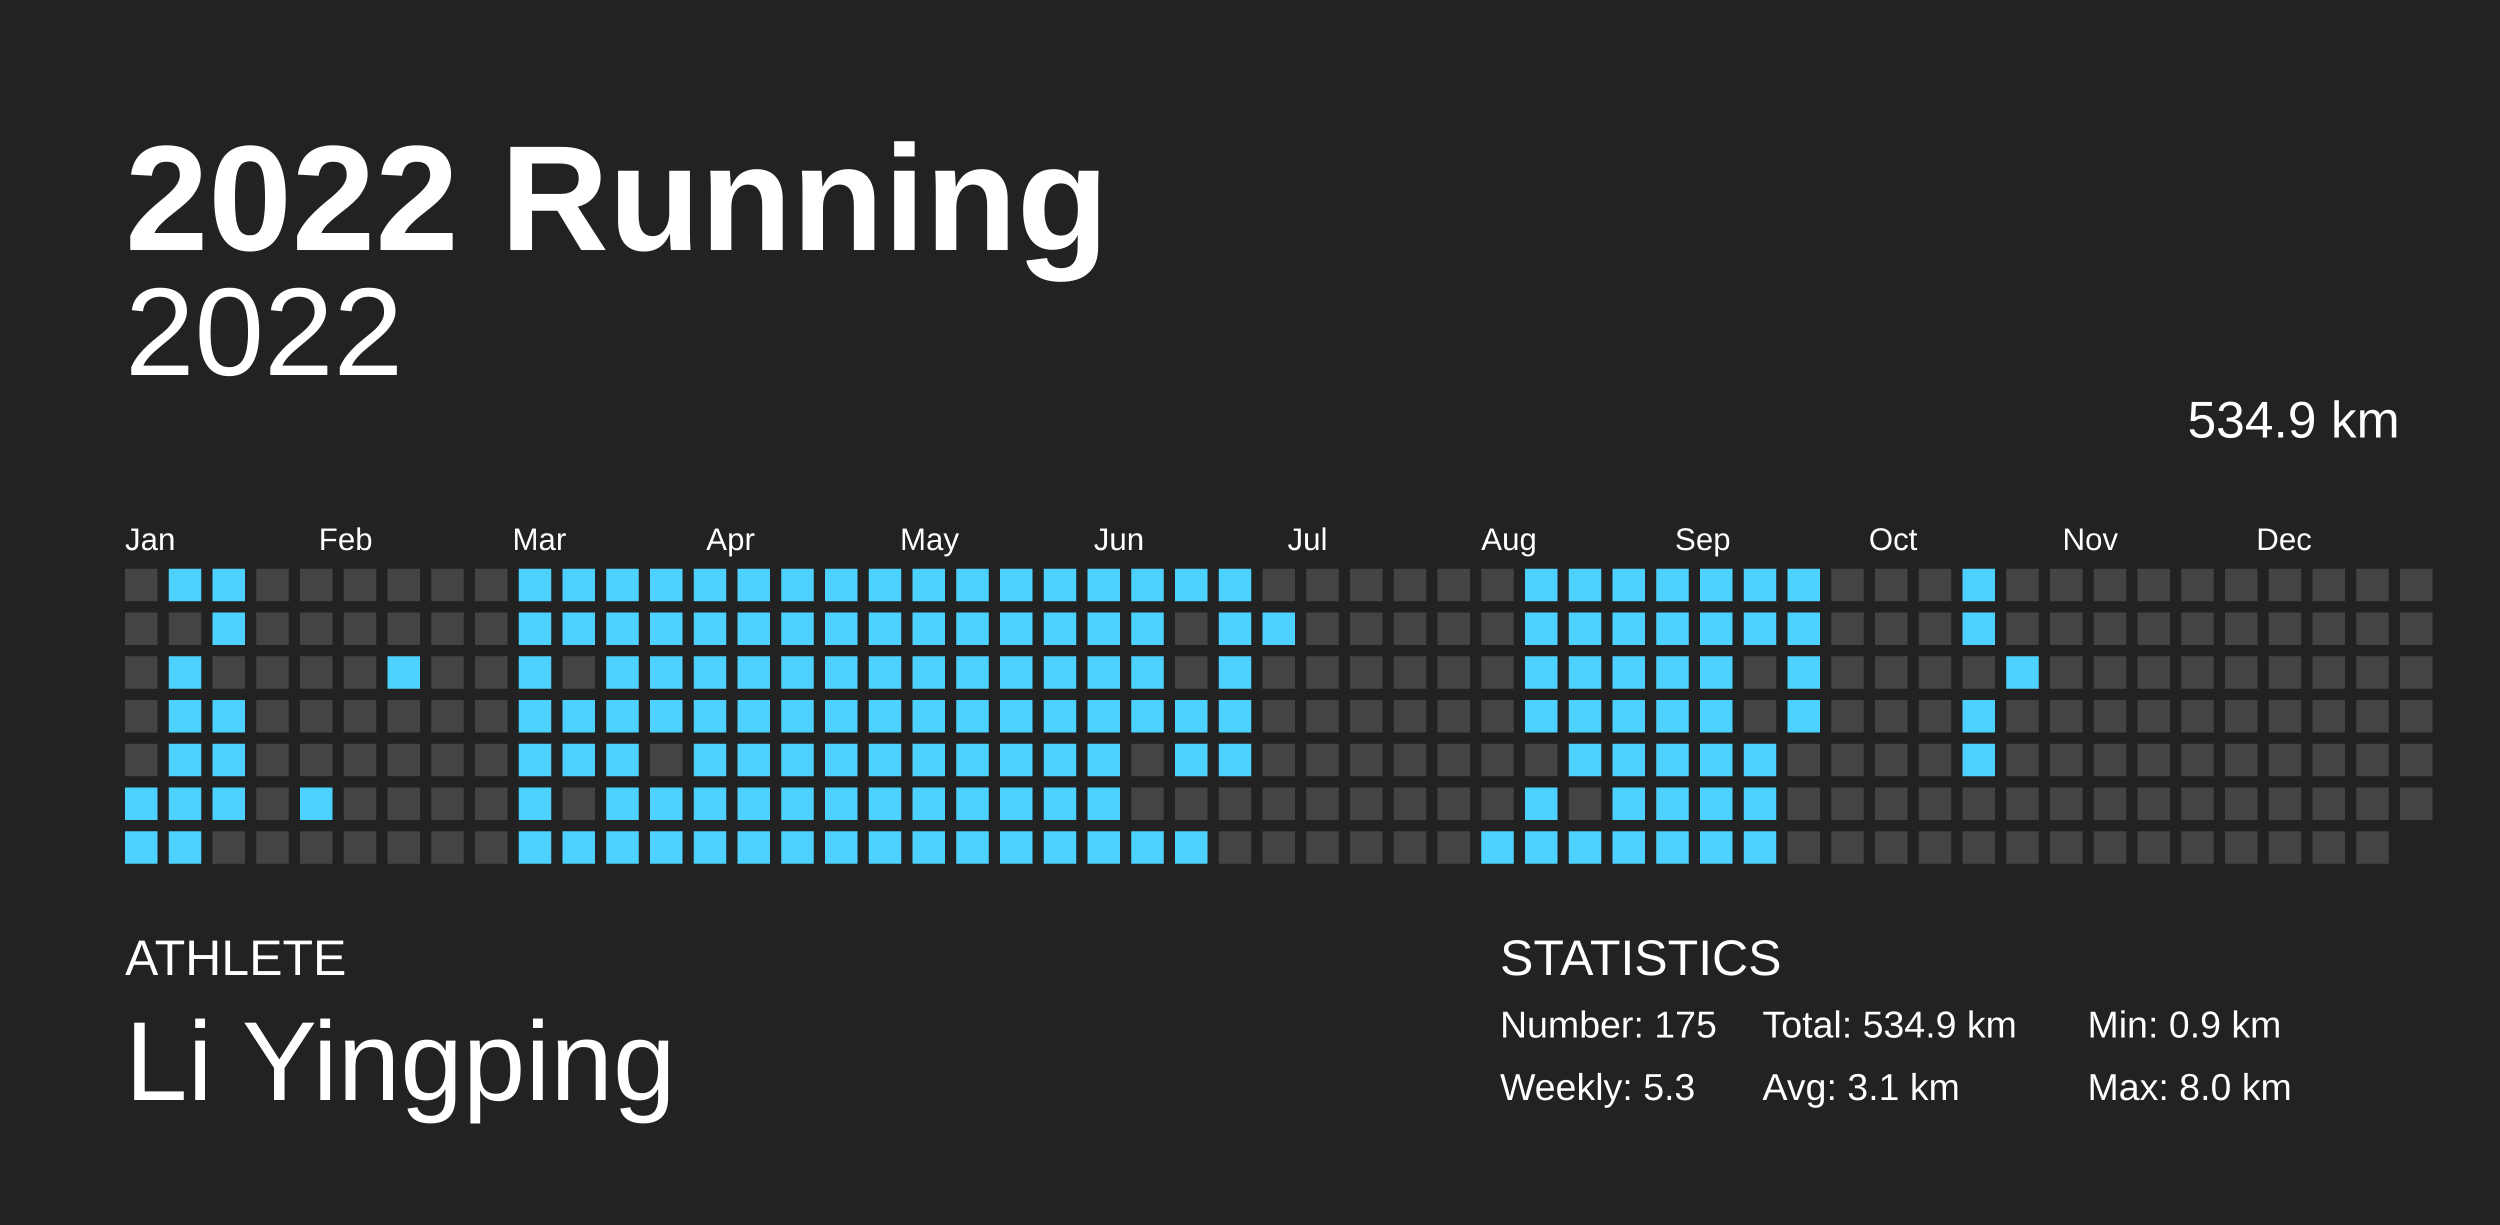
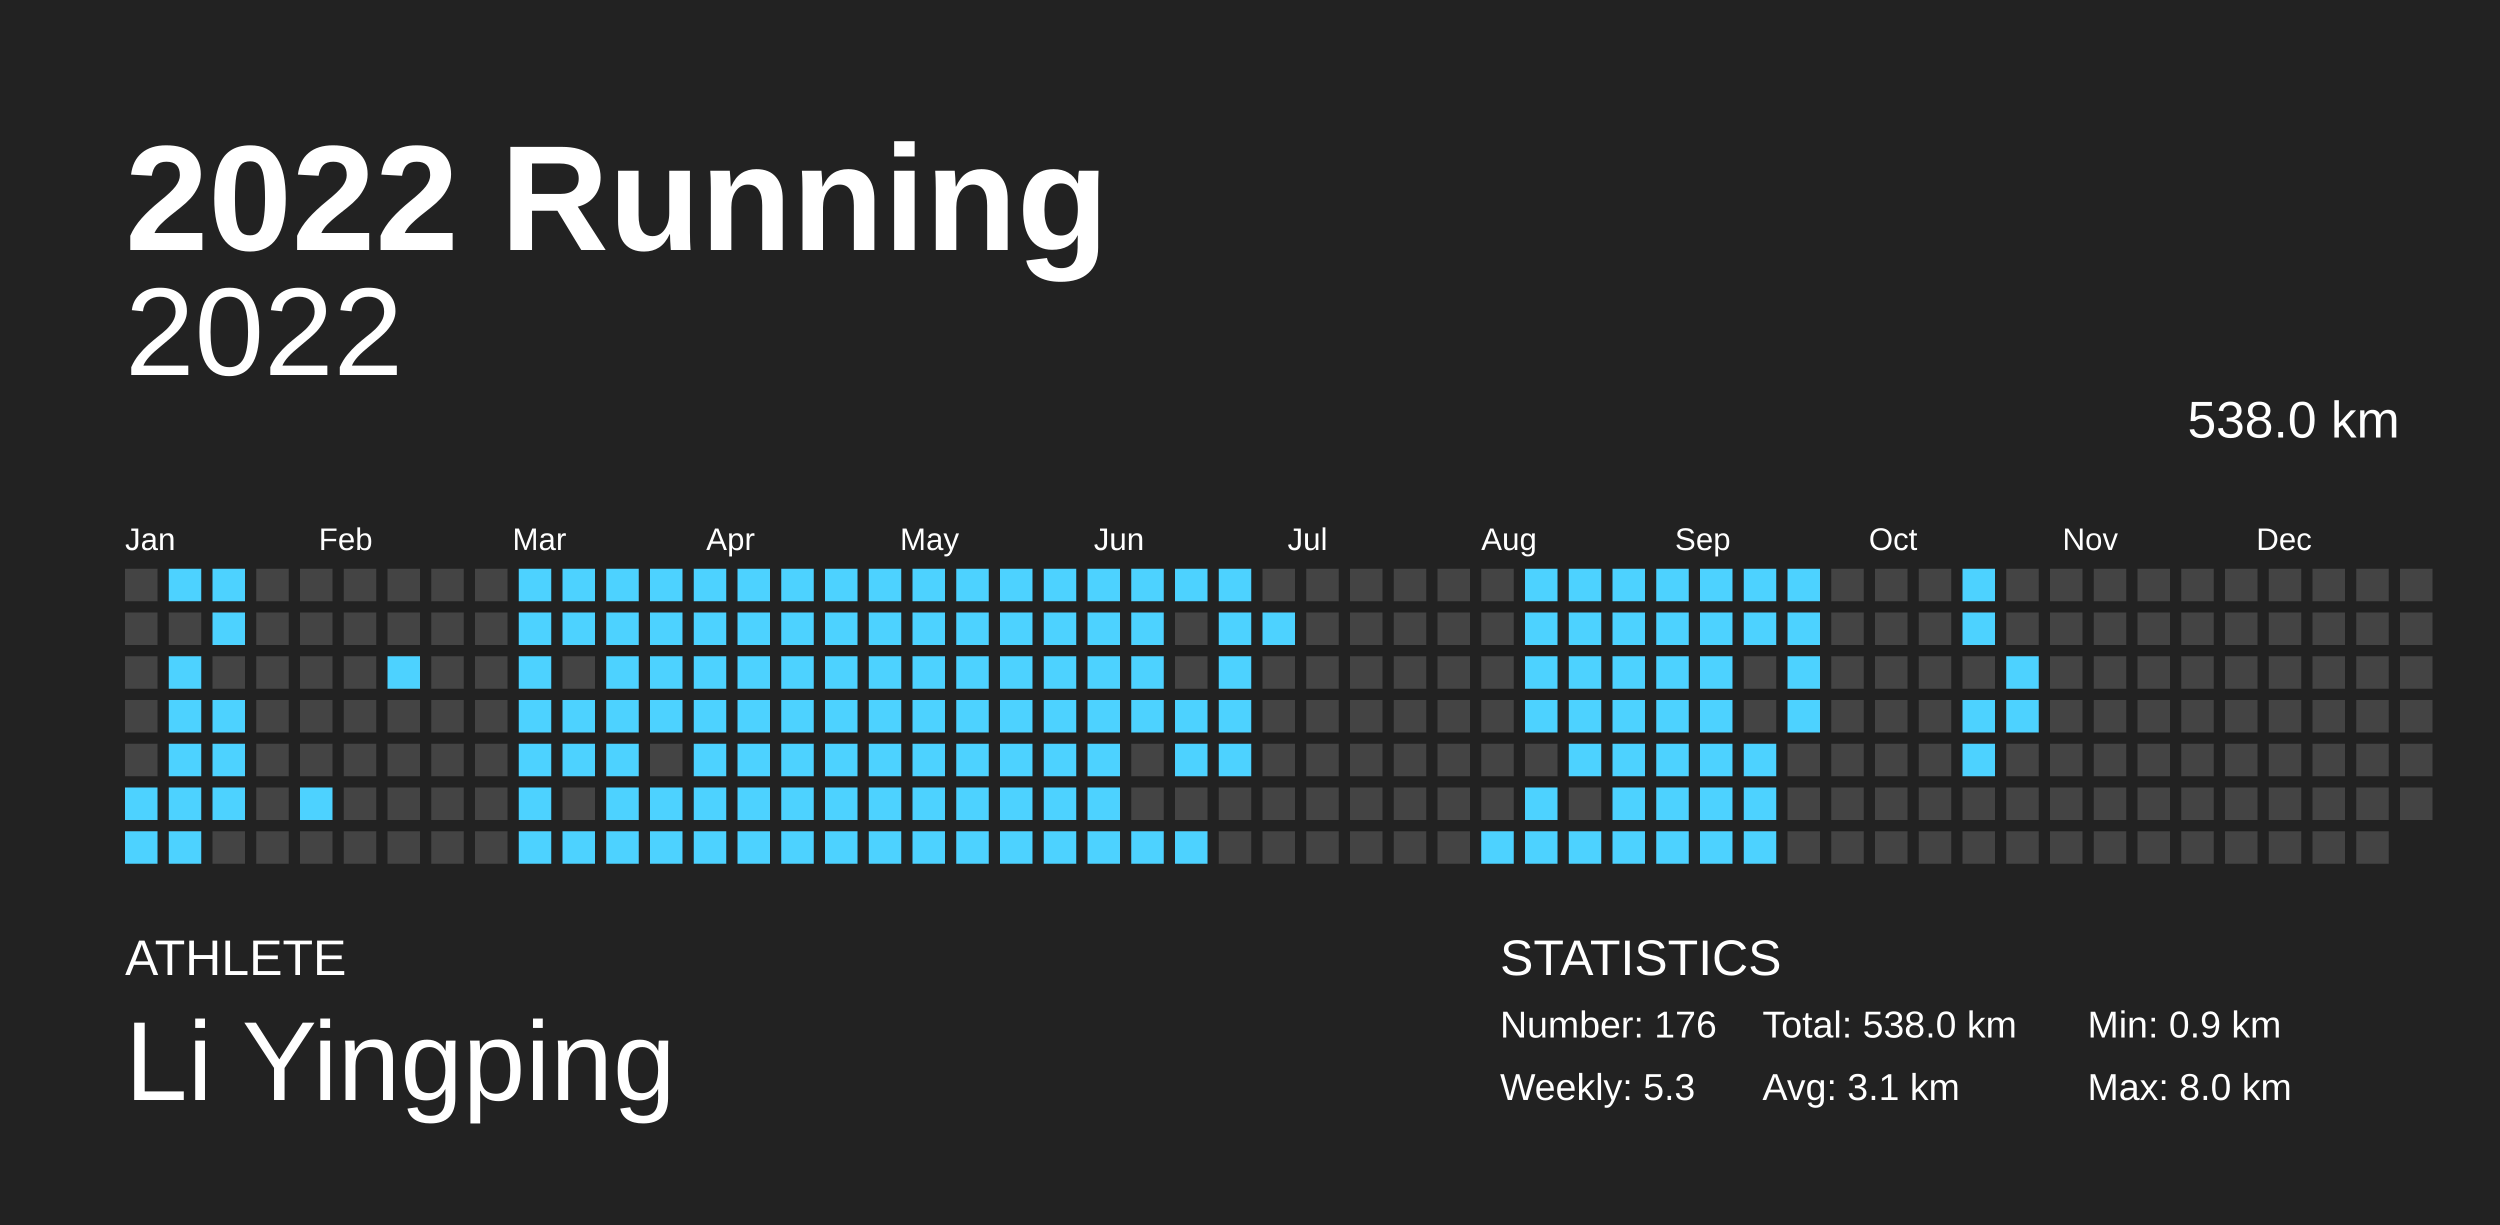
<svg xmlns="http://www.w3.org/2000/svg" baseProfile="full" height="98mm" version="1.1" viewBox="0,0,200,98" width="200mm">
  <defs />
  <rect fill="#222222" height="98" width="200" x="0" y="0" />
  <text fill="#FFFFFF" style="font-size:12px; font-family:Arial; font-weight:bold;" x="10" y="20">2022 Running</text>
  <text fill="#FFFFFF" style="font-size:4px; font-family:Arial" x="10" y="78">ATHLETE</text>
  <text fill="#FFFFFF" style="font-size:9px; font-family:Arial" x="10" y="88">Li Yingping</text>
  <text fill="#FFFFFF" style="font-size:4px; font-family:Arial" x="120" y="78">STATISTICS</text>
-   <text fill="#FFFFFF" style="font-size:3px; font-family:Arial" x="120" y="83">Number: 175</text>
+   <text fill="#FFFFFF" style="font-size:3px; font-family:Arial" x="120" y="83">Number: 176</text>
  <text fill="#FFFFFF" style="font-size:3px; font-family:Arial" x="120" y="88">Weekly: 5.3</text>
-   <text fill="#FFFFFF" style="font-size:3px; font-family:Arial" x="141" y="83">Total: 534.9 km</text>
+   <text fill="#FFFFFF" style="font-size:3px; font-family:Arial" x="141" y="83">Total: 538.0 km</text>
  <text fill="#FFFFFF" style="font-size:3px; font-family:Arial" x="141" y="88">Avg: 3.1 km</text>
  <text fill="#FFFFFF" style="font-size:3px; font-family:Arial" x="167" y="83">Min: 0.9 km</text>
  <text fill="#FFFFFF" style="font-size:3px; font-family:Arial" x="167" y="88">Max: 8.0 km</text>
  <text alignment-baseline="hanging" fill="#FFFFFF" style="font-size:10.0px; font-family:Arial;" x="10" y="30">2022</text>
-   <text alignment-baseline="hanging" fill="#FFFFFF" style="font-size:4.125px; font-family:Arial;" x="175" y="35">534.9 km</text>
+   <text alignment-baseline="hanging" fill="#FFFFFF" style="font-size:4.125px; font-family:Arial;" x="175" y="35">538.0 km</text>
  <text fill="#FFFFFF" style="font-size:2.5px; font-family:Arial" x="10.0" y="44">Jan</text>
  <text fill="#FFFFFF" style="font-size:2.5px; font-family:Arial" x="25.5" y="44">Feb</text>
  <text fill="#FFFFFF" style="font-size:2.5px; font-family:Arial" x="41.0" y="44">Mar</text>
  <text fill="#FFFFFF" style="font-size:2.5px; font-family:Arial" x="56.5" y="44">Apr</text>
  <text fill="#FFFFFF" style="font-size:2.5px; font-family:Arial" x="72.0" y="44">May</text>
  <text fill="#FFFFFF" style="font-size:2.5px; font-family:Arial" x="87.5" y="44">Jun</text>
  <text fill="#FFFFFF" style="font-size:2.5px; font-family:Arial" x="103.0" y="44">Jul</text>
  <text fill="#FFFFFF" style="font-size:2.5px; font-family:Arial" x="118.5" y="44">Aug</text>
  <text fill="#FFFFFF" style="font-size:2.5px; font-family:Arial" x="134.0" y="44">Sep</text>
  <text fill="#FFFFFF" style="font-size:2.5px; font-family:Arial" x="149.5" y="44">Oct</text>
  <text fill="#FFFFFF" style="font-size:2.5px; font-family:Arial" x="165.0" y="44">Nov</text>
  <text fill="#FFFFFF" style="font-size:2.5px; font-family:Arial" x="180.5" y="44">Dec</text>
  <rect fill="#444444" height="2.6" width="2.6" x="10.0" y="45.5" />
  <rect fill="#444444" height="2.6" width="2.6" x="10.0" y="49.0" />
  <rect fill="#444444" height="2.6" width="2.6" x="10.0" y="52.5" />
  <rect fill="#444444" height="2.6" width="2.6" x="10.0" y="56.0" />
  <rect fill="#444444" height="2.6" width="2.6" x="10.0" y="59.5" />
  <rect fill="#4dd2ff" height="2.6" width="2.6" x="10.0" y="63.0" />
  <rect fill="#4dd2ff" height="2.6" width="2.6" x="10.0" y="66.5" />
  <rect fill="#4dd2ff" height="2.6" width="2.6" x="13.5" y="45.5" />
  <rect fill="#444444" height="2.6" width="2.6" x="13.5" y="49.0" />
  <rect fill="#4dd2ff" height="2.6" width="2.6" x="13.5" y="52.5" />
  <rect fill="#4dd2ff" height="2.6" width="2.6" x="13.5" y="56.0" />
  <rect fill="#4dd2ff" height="2.6" width="2.6" x="13.5" y="59.5" />
  <rect fill="#4dd2ff" height="2.6" width="2.6" x="13.5" y="63.0" />
  <rect fill="#4dd2ff" height="2.6" width="2.6" x="13.5" y="66.5" />
  <rect fill="#4dd2ff" height="2.6" width="2.6" x="17.0" y="45.5" />
  <rect fill="#4dd2ff" height="2.6" width="2.6" x="17.0" y="49.0" />
  <rect fill="#444444" height="2.6" width="2.6" x="17.0" y="52.5" />
  <rect fill="#4dd2ff" height="2.6" width="2.6" x="17.0" y="56.0" />
  <rect fill="#4dd2ff" height="2.6" width="2.6" x="17.0" y="59.5" />
  <rect fill="#4dd2ff" height="2.6" width="2.6" x="17.0" y="63.0" />
  <rect fill="#444444" height="2.6" width="2.6" x="17.0" y="66.5" />
  <rect fill="#444444" height="2.6" width="2.6" x="20.5" y="45.5" />
  <rect fill="#444444" height="2.6" width="2.6" x="20.5" y="49.0" />
  <rect fill="#444444" height="2.6" width="2.6" x="20.5" y="52.5" />
  <rect fill="#444444" height="2.6" width="2.6" x="20.5" y="56.0" />
  <rect fill="#444444" height="2.6" width="2.6" x="20.5" y="59.5" />
  <rect fill="#444444" height="2.6" width="2.6" x="20.5" y="63.0" />
  <rect fill="#444444" height="2.6" width="2.6" x="20.5" y="66.5" />
  <rect fill="#444444" height="2.6" width="2.6" x="24.0" y="45.5" />
  <rect fill="#444444" height="2.6" width="2.6" x="24.0" y="49.0" />
  <rect fill="#444444" height="2.6" width="2.6" x="24.0" y="52.5" />
  <rect fill="#444444" height="2.6" width="2.6" x="24.0" y="56.0" />
  <rect fill="#444444" height="2.6" width="2.6" x="24.0" y="59.5" />
  <rect fill="#4dd2ff" height="2.6" width="2.6" x="24.0" y="63.0" />
  <rect fill="#444444" height="2.6" width="2.6" x="24.0" y="66.5" />
  <rect fill="#444444" height="2.6" width="2.6" x="27.5" y="45.5" />
  <rect fill="#444444" height="2.6" width="2.6" x="27.5" y="49.0" />
  <rect fill="#444444" height="2.6" width="2.6" x="27.5" y="52.5" />
  <rect fill="#444444" height="2.6" width="2.6" x="27.5" y="56.0" />
  <rect fill="#444444" height="2.6" width="2.6" x="27.5" y="59.5" />
  <rect fill="#444444" height="2.6" width="2.6" x="27.5" y="63.0" />
  <rect fill="#444444" height="2.6" width="2.6" x="27.5" y="66.5" />
  <rect fill="#444444" height="2.6" width="2.6" x="31.0" y="45.5" />
  <rect fill="#444444" height="2.6" width="2.6" x="31.0" y="49.0" />
  <rect fill="#4dd2ff" height="2.6" width="2.6" x="31.0" y="52.5" />
  <rect fill="#444444" height="2.6" width="2.6" x="31.0" y="56.0" />
  <rect fill="#444444" height="2.6" width="2.6" x="31.0" y="59.5" />
  <rect fill="#444444" height="2.6" width="2.6" x="31.0" y="63.0" />
  <rect fill="#444444" height="2.6" width="2.6" x="31.0" y="66.5" />
  <rect fill="#444444" height="2.6" width="2.6" x="34.5" y="45.5" />
  <rect fill="#444444" height="2.6" width="2.6" x="34.5" y="49.0" />
  <rect fill="#444444" height="2.6" width="2.6" x="34.5" y="52.5" />
  <rect fill="#444444" height="2.6" width="2.6" x="34.5" y="56.0" />
  <rect fill="#444444" height="2.6" width="2.6" x="34.5" y="59.5" />
  <rect fill="#444444" height="2.6" width="2.6" x="34.5" y="63.0" />
  <rect fill="#444444" height="2.6" width="2.6" x="34.5" y="66.5" />
  <rect fill="#444444" height="2.6" width="2.6" x="38.0" y="45.5" />
  <rect fill="#444444" height="2.6" width="2.6" x="38.0" y="49.0" />
  <rect fill="#444444" height="2.6" width="2.6" x="38.0" y="52.5" />
  <rect fill="#444444" height="2.6" width="2.6" x="38.0" y="56.0" />
  <rect fill="#444444" height="2.6" width="2.6" x="38.0" y="59.5" />
  <rect fill="#444444" height="2.6" width="2.6" x="38.0" y="63.0" />
  <rect fill="#444444" height="2.6" width="2.6" x="38.0" y="66.5" />
  <rect fill="#4dd2ff" height="2.6" width="2.6" x="41.5" y="45.5" />
  <rect fill="#4dd2ff" height="2.6" width="2.6" x="41.5" y="49.0" />
  <rect fill="#4dd2ff" height="2.6" width="2.6" x="41.5" y="52.5" />
  <rect fill="#4dd2ff" height="2.6" width="2.6" x="41.5" y="56.0" />
  <rect fill="#4dd2ff" height="2.6" width="2.6" x="41.5" y="59.5" />
  <rect fill="#4dd2ff" height="2.6" width="2.6" x="41.5" y="63.0" />
  <rect fill="#4dd2ff" height="2.6" width="2.6" x="41.5" y="66.5" />
  <rect fill="#4dd2ff" height="2.6" width="2.6" x="45.0" y="45.5" />
  <rect fill="#4dd2ff" height="2.6" width="2.6" x="45.0" y="49.0" />
  <rect fill="#444444" height="2.6" width="2.6" x="45.0" y="52.5" />
  <rect fill="#4dd2ff" height="2.6" width="2.6" x="45.0" y="56.0" />
  <rect fill="#4dd2ff" height="2.6" width="2.6" x="45.0" y="59.5" />
  <rect fill="#444444" height="2.6" width="2.6" x="45.0" y="63.0" />
  <rect fill="#4dd2ff" height="2.6" width="2.6" x="45.0" y="66.5" />
  <rect fill="#4dd2ff" height="2.6" width="2.6" x="48.5" y="45.5" />
  <rect fill="#4dd2ff" height="2.6" width="2.6" x="48.5" y="49.0" />
  <rect fill="#4dd2ff" height="2.6" width="2.6" x="48.5" y="52.5" />
  <rect fill="#4dd2ff" height="2.6" width="2.6" x="48.5" y="56.0" />
  <rect fill="#4dd2ff" height="2.6" width="2.6" x="48.5" y="59.5" />
  <rect fill="#4dd2ff" height="2.6" width="2.6" x="48.5" y="63.0" />
  <rect fill="#4dd2ff" height="2.6" width="2.6" x="48.5" y="66.5" />
  <rect fill="#4dd2ff" height="2.6" width="2.6" x="52.0" y="45.5" />
  <rect fill="#4dd2ff" height="2.6" width="2.6" x="52.0" y="49.0" />
  <rect fill="#4dd2ff" height="2.6" width="2.6" x="52.0" y="52.5" />
  <rect fill="#4dd2ff" height="2.6" width="2.6" x="52.0" y="56.0" />
  <rect fill="#444444" height="2.6" width="2.6" x="52.0" y="59.5" />
  <rect fill="#4dd2ff" height="2.6" width="2.6" x="52.0" y="63.0" />
  <rect fill="#4dd2ff" height="2.6" width="2.6" x="52.0" y="66.5" />
  <rect fill="#4dd2ff" height="2.6" width="2.6" x="55.5" y="45.5" />
  <rect fill="#4dd2ff" height="2.6" width="2.6" x="55.5" y="49.0" />
  <rect fill="#4dd2ff" height="2.6" width="2.6" x="55.5" y="52.5" />
  <rect fill="#4dd2ff" height="2.6" width="2.6" x="55.5" y="56.0" />
  <rect fill="#4dd2ff" height="2.6" width="2.6" x="55.5" y="59.5" />
  <rect fill="#4dd2ff" height="2.6" width="2.6" x="55.5" y="63.0" />
  <rect fill="#4dd2ff" height="2.6" width="2.6" x="55.5" y="66.5" />
  <rect fill="#4dd2ff" height="2.6" width="2.6" x="59.0" y="45.5" />
  <rect fill="#4dd2ff" height="2.6" width="2.6" x="59.0" y="49.0" />
  <rect fill="#4dd2ff" height="2.6" width="2.6" x="59.0" y="52.5" />
  <rect fill="#4dd2ff" height="2.6" width="2.6" x="59.0" y="56.0" />
  <rect fill="#4dd2ff" height="2.6" width="2.6" x="59.0" y="59.5" />
  <rect fill="#4dd2ff" height="2.6" width="2.6" x="59.0" y="63.0" />
  <rect fill="#4dd2ff" height="2.6" width="2.6" x="59.0" y="66.5" />
  <rect fill="#4dd2ff" height="2.6" width="2.6" x="62.5" y="45.5" />
  <rect fill="#4dd2ff" height="2.6" width="2.6" x="62.5" y="49.0" />
  <rect fill="#4dd2ff" height="2.6" width="2.6" x="62.5" y="52.5" />
  <rect fill="#4dd2ff" height="2.6" width="2.6" x="62.5" y="56.0" />
  <rect fill="#4dd2ff" height="2.6" width="2.6" x="62.5" y="59.5" />
  <rect fill="#4dd2ff" height="2.6" width="2.6" x="62.5" y="63.0" />
  <rect fill="#4dd2ff" height="2.6" width="2.6" x="62.5" y="66.5" />
  <rect fill="#4dd2ff" height="2.6" width="2.6" x="66.0" y="45.5" />
  <rect fill="#4dd2ff" height="2.6" width="2.6" x="66.0" y="49.0" />
  <rect fill="#4dd2ff" height="2.6" width="2.6" x="66.0" y="52.5" />
  <rect fill="#4dd2ff" height="2.6" width="2.6" x="66.0" y="56.0" />
  <rect fill="#4dd2ff" height="2.6" width="2.6" x="66.0" y="59.5" />
  <rect fill="#4dd2ff" height="2.6" width="2.6" x="66.0" y="63.0" />
  <rect fill="#4dd2ff" height="2.6" width="2.6" x="66.0" y="66.5" />
  <rect fill="#4dd2ff" height="2.6" width="2.6" x="69.5" y="45.5" />
  <rect fill="#4dd2ff" height="2.6" width="2.6" x="69.5" y="49.0" />
  <rect fill="#4dd2ff" height="2.6" width="2.6" x="69.5" y="52.5" />
  <rect fill="#4dd2ff" height="2.6" width="2.6" x="69.5" y="56.0" />
  <rect fill="#4dd2ff" height="2.6" width="2.6" x="69.5" y="59.5" />
  <rect fill="#4dd2ff" height="2.6" width="2.6" x="69.5" y="63.0" />
  <rect fill="#4dd2ff" height="2.6" width="2.6" x="69.5" y="66.5" />
  <rect fill="#4dd2ff" height="2.6" width="2.6" x="73.0" y="45.5" />
  <rect fill="#4dd2ff" height="2.6" width="2.6" x="73.0" y="49.0" />
  <rect fill="#4dd2ff" height="2.6" width="2.6" x="73.0" y="52.5" />
  <rect fill="#4dd2ff" height="2.6" width="2.6" x="73.0" y="56.0" />
  <rect fill="#4dd2ff" height="2.6" width="2.6" x="73.0" y="59.5" />
  <rect fill="#4dd2ff" height="2.6" width="2.6" x="73.0" y="63.0" />
  <rect fill="#4dd2ff" height="2.6" width="2.6" x="73.0" y="66.5" />
  <rect fill="#4dd2ff" height="2.6" width="2.6" x="76.5" y="45.5" />
  <rect fill="#4dd2ff" height="2.6" width="2.6" x="76.5" y="49.0" />
  <rect fill="#4dd2ff" height="2.6" width="2.6" x="76.5" y="52.5" />
  <rect fill="#4dd2ff" height="2.6" width="2.6" x="76.5" y="56.0" />
  <rect fill="#4dd2ff" height="2.6" width="2.6" x="76.5" y="59.5" />
  <rect fill="#4dd2ff" height="2.6" width="2.6" x="76.5" y="63.0" />
  <rect fill="#4dd2ff" height="2.6" width="2.6" x="76.5" y="66.5" />
  <rect fill="#4dd2ff" height="2.6" width="2.6" x="80.0" y="45.5" />
  <rect fill="#4dd2ff" height="2.6" width="2.6" x="80.0" y="49.0" />
  <rect fill="#4dd2ff" height="2.6" width="2.6" x="80.0" y="52.5" />
  <rect fill="#4dd2ff" height="2.6" width="2.6" x="80.0" y="56.0" />
  <rect fill="#4dd2ff" height="2.6" width="2.6" x="80.0" y="59.5" />
  <rect fill="#4dd2ff" height="2.6" width="2.6" x="80.0" y="63.0" />
  <rect fill="#4dd2ff" height="2.6" width="2.6" x="80.0" y="66.5" />
  <rect fill="#4dd2ff" height="2.6" width="2.6" x="83.5" y="45.5" />
  <rect fill="#4dd2ff" height="2.6" width="2.6" x="83.5" y="49.0" />
  <rect fill="#4dd2ff" height="2.6" width="2.6" x="83.5" y="52.5" />
  <rect fill="#4dd2ff" height="2.6" width="2.6" x="83.5" y="56.0" />
  <rect fill="#4dd2ff" height="2.6" width="2.6" x="83.5" y="59.5" />
  <rect fill="#4dd2ff" height="2.6" width="2.6" x="83.5" y="63.0" />
  <rect fill="#4dd2ff" height="2.6" width="2.6" x="83.5" y="66.5" />
  <rect fill="#4dd2ff" height="2.6" width="2.6" x="87.0" y="45.5" />
  <rect fill="#4dd2ff" height="2.6" width="2.6" x="87.0" y="49.0" />
  <rect fill="#4dd2ff" height="2.6" width="2.6" x="87.0" y="52.5" />
  <rect fill="#4dd2ff" height="2.6" width="2.6" x="87.0" y="56.0" />
  <rect fill="#4dd2ff" height="2.6" width="2.6" x="87.0" y="59.5" />
  <rect fill="#4dd2ff" height="2.6" width="2.6" x="87.0" y="63.0" />
  <rect fill="#4dd2ff" height="2.6" width="2.6" x="87.0" y="66.5" />
  <rect fill="#4dd2ff" height="2.6" width="2.6" x="90.5" y="45.5" />
  <rect fill="#4dd2ff" height="2.6" width="2.6" x="90.5" y="49.0" />
  <rect fill="#4dd2ff" height="2.6" width="2.6" x="90.5" y="52.5" />
  <rect fill="#4dd2ff" height="2.6" width="2.6" x="90.5" y="56.0" />
  <rect fill="#444444" height="2.6" width="2.6" x="90.5" y="59.5" />
  <rect fill="#444444" height="2.6" width="2.6" x="90.5" y="63.0" />
  <rect fill="#4dd2ff" height="2.6" width="2.6" x="90.5" y="66.5" />
  <rect fill="#4dd2ff" height="2.6" width="2.6" x="94.0" y="45.5" />
  <rect fill="#444444" height="2.6" width="2.6" x="94.0" y="49.0" />
  <rect fill="#444444" height="2.6" width="2.6" x="94.0" y="52.5" />
  <rect fill="#4dd2ff" height="2.6" width="2.6" x="94.0" y="56.0" />
  <rect fill="#4dd2ff" height="2.6" width="2.6" x="94.0" y="59.5" />
  <rect fill="#444444" height="2.6" width="2.6" x="94.0" y="63.0" />
  <rect fill="#4dd2ff" height="2.6" width="2.6" x="94.0" y="66.5" />
  <rect fill="#4dd2ff" height="2.6" width="2.6" x="97.5" y="45.5" />
  <rect fill="#4dd2ff" height="2.6" width="2.6" x="97.5" y="49.0" />
  <rect fill="#4dd2ff" height="2.6" width="2.6" x="97.5" y="52.5" />
  <rect fill="#4dd2ff" height="2.6" width="2.6" x="97.5" y="56.0" />
  <rect fill="#4dd2ff" height="2.6" width="2.6" x="97.5" y="59.5" />
  <rect fill="#444444" height="2.6" width="2.6" x="97.5" y="63.0" />
  <rect fill="#444444" height="2.6" width="2.6" x="97.5" y="66.5" />
  <rect fill="#444444" height="2.6" width="2.6" x="101.0" y="45.5" />
  <rect fill="#4dd2ff" height="2.6" width="2.6" x="101.0" y="49.0" />
  <rect fill="#444444" height="2.6" width="2.6" x="101.0" y="52.5" />
  <rect fill="#444444" height="2.6" width="2.6" x="101.0" y="56.0" />
  <rect fill="#444444" height="2.6" width="2.6" x="101.0" y="59.5" />
  <rect fill="#444444" height="2.6" width="2.6" x="101.0" y="63.0" />
  <rect fill="#444444" height="2.6" width="2.6" x="101.0" y="66.5" />
  <rect fill="#444444" height="2.6" width="2.6" x="104.5" y="45.5" />
  <rect fill="#444444" height="2.6" width="2.6" x="104.5" y="49.0" />
  <rect fill="#444444" height="2.6" width="2.6" x="104.5" y="52.5" />
  <rect fill="#444444" height="2.6" width="2.6" x="104.5" y="56.0" />
  <rect fill="#444444" height="2.6" width="2.6" x="104.5" y="59.5" />
  <rect fill="#444444" height="2.6" width="2.6" x="104.5" y="63.0" />
  <rect fill="#444444" height="2.6" width="2.6" x="104.5" y="66.5" />
  <rect fill="#444444" height="2.6" width="2.6" x="108.0" y="45.5" />
  <rect fill="#444444" height="2.6" width="2.6" x="108.0" y="49.0" />
  <rect fill="#444444" height="2.6" width="2.6" x="108.0" y="52.5" />
  <rect fill="#444444" height="2.6" width="2.6" x="108.0" y="56.0" />
  <rect fill="#444444" height="2.6" width="2.6" x="108.0" y="59.5" />
  <rect fill="#444444" height="2.6" width="2.6" x="108.0" y="63.0" />
  <rect fill="#444444" height="2.6" width="2.6" x="108.0" y="66.5" />
  <rect fill="#444444" height="2.6" width="2.6" x="111.5" y="45.5" />
  <rect fill="#444444" height="2.6" width="2.6" x="111.5" y="49.0" />
  <rect fill="#444444" height="2.6" width="2.6" x="111.5" y="52.5" />
  <rect fill="#444444" height="2.6" width="2.6" x="111.5" y="56.0" />
  <rect fill="#444444" height="2.6" width="2.6" x="111.5" y="59.5" />
  <rect fill="#444444" height="2.6" width="2.6" x="111.5" y="63.0" />
  <rect fill="#444444" height="2.6" width="2.6" x="111.5" y="66.5" />
  <rect fill="#444444" height="2.6" width="2.6" x="115.0" y="45.5" />
  <rect fill="#444444" height="2.6" width="2.6" x="115.0" y="49.0" />
  <rect fill="#444444" height="2.6" width="2.6" x="115.0" y="52.5" />
  <rect fill="#444444" height="2.6" width="2.6" x="115.0" y="56.0" />
  <rect fill="#444444" height="2.6" width="2.6" x="115.0" y="59.5" />
  <rect fill="#444444" height="2.6" width="2.6" x="115.0" y="63.0" />
  <rect fill="#444444" height="2.6" width="2.6" x="115.0" y="66.5" />
  <rect fill="#444444" height="2.6" width="2.6" x="118.5" y="45.5" />
  <rect fill="#444444" height="2.6" width="2.6" x="118.5" y="49.0" />
  <rect fill="#444444" height="2.6" width="2.6" x="118.5" y="52.5" />
  <rect fill="#444444" height="2.6" width="2.6" x="118.5" y="56.0" />
  <rect fill="#444444" height="2.6" width="2.6" x="118.5" y="59.5" />
  <rect fill="#444444" height="2.6" width="2.6" x="118.5" y="63.0" />
  <rect fill="#4dd2ff" height="2.6" width="2.6" x="118.5" y="66.5" />
  <rect fill="#4dd2ff" height="2.6" width="2.6" x="122.0" y="45.5" />
  <rect fill="#4dd2ff" height="2.6" width="2.6" x="122.0" y="49.0" />
  <rect fill="#4dd2ff" height="2.6" width="2.6" x="122.0" y="52.5" />
  <rect fill="#4dd2ff" height="2.6" width="2.6" x="122.0" y="56.0" />
  <rect fill="#444444" height="2.6" width="2.6" x="122.0" y="59.5" />
  <rect fill="#4dd2ff" height="2.6" width="2.6" x="122.0" y="63.0" />
  <rect fill="#4dd2ff" height="2.6" width="2.6" x="122.0" y="66.5" />
  <rect fill="#4dd2ff" height="2.6" width="2.6" x="125.5" y="45.5" />
  <rect fill="#4dd2ff" height="2.6" width="2.6" x="125.5" y="49.0" />
  <rect fill="#4dd2ff" height="2.6" width="2.6" x="125.5" y="52.5" />
  <rect fill="#4dd2ff" height="2.6" width="2.6" x="125.5" y="56.0" />
  <rect fill="#4dd2ff" height="2.6" width="2.6" x="125.5" y="59.5" />
  <rect fill="#444444" height="2.6" width="2.6" x="125.5" y="63.0" />
  <rect fill="#4dd2ff" height="2.6" width="2.6" x="125.5" y="66.5" />
  <rect fill="#4dd2ff" height="2.6" width="2.6" x="129.0" y="45.5" />
  <rect fill="#4dd2ff" height="2.6" width="2.6" x="129.0" y="49.0" />
  <rect fill="#4dd2ff" height="2.6" width="2.6" x="129.0" y="52.5" />
  <rect fill="#4dd2ff" height="2.6" width="2.6" x="129.0" y="56.0" />
  <rect fill="#4dd2ff" height="2.6" width="2.6" x="129.0" y="59.5" />
  <rect fill="#4dd2ff" height="2.6" width="2.6" x="129.0" y="63.0" />
  <rect fill="#4dd2ff" height="2.6" width="2.6" x="129.0" y="66.5" />
  <rect fill="#4dd2ff" height="2.6" width="2.6" x="132.5" y="45.5" />
  <rect fill="#4dd2ff" height="2.6" width="2.6" x="132.5" y="49.0" />
  <rect fill="#4dd2ff" height="2.6" width="2.6" x="132.5" y="52.5" />
  <rect fill="#4dd2ff" height="2.6" width="2.6" x="132.5" y="56.0" />
  <rect fill="#4dd2ff" height="2.6" width="2.6" x="132.5" y="59.5" />
  <rect fill="#4dd2ff" height="2.6" width="2.6" x="132.5" y="63.0" />
  <rect fill="#4dd2ff" height="2.6" width="2.6" x="132.5" y="66.5" />
  <rect fill="#4dd2ff" height="2.6" width="2.6" x="136.0" y="45.5" />
  <rect fill="#4dd2ff" height="2.6" width="2.6" x="136.0" y="49.0" />
  <rect fill="#4dd2ff" height="2.6" width="2.6" x="136.0" y="52.5" />
  <rect fill="#4dd2ff" height="2.6" width="2.6" x="136.0" y="56.0" />
  <rect fill="#4dd2ff" height="2.6" width="2.6" x="136.0" y="59.5" />
  <rect fill="#4dd2ff" height="2.6" width="2.6" x="136.0" y="63.0" />
  <rect fill="#4dd2ff" height="2.6" width="2.6" x="136.0" y="66.5" />
  <rect fill="#4dd2ff" height="2.6" width="2.6" x="139.5" y="45.5" />
  <rect fill="#4dd2ff" height="2.6" width="2.6" x="139.5" y="49.0" />
  <rect fill="#444444" height="2.6" width="2.6" x="139.5" y="52.5" />
  <rect fill="#444444" height="2.6" width="2.6" x="139.5" y="56.0" />
  <rect fill="#4dd2ff" height="2.6" width="2.6" x="139.5" y="59.5" />
  <rect fill="#4dd2ff" height="2.6" width="2.6" x="139.5" y="63.0" />
  <rect fill="#4dd2ff" height="2.6" width="2.6" x="139.5" y="66.5" />
  <rect fill="#4dd2ff" height="2.6" width="2.6" x="143.0" y="45.5" />
  <rect fill="#4dd2ff" height="2.6" width="2.6" x="143.0" y="49.0" />
  <rect fill="#4dd2ff" height="2.6" width="2.6" x="143.0" y="52.5" />
  <rect fill="#4dd2ff" height="2.6" width="2.6" x="143.0" y="56.0" />
  <rect fill="#444444" height="2.6" width="2.6" x="143.0" y="59.5" />
  <rect fill="#444444" height="2.6" width="2.6" x="143.0" y="63.0" />
  <rect fill="#444444" height="2.6" width="2.6" x="143.0" y="66.5" />
  <rect fill="#444444" height="2.6" width="2.6" x="146.5" y="45.5" />
  <rect fill="#444444" height="2.6" width="2.6" x="146.5" y="49.0" />
  <rect fill="#444444" height="2.6" width="2.6" x="146.5" y="52.5" />
  <rect fill="#444444" height="2.6" width="2.6" x="146.5" y="56.0" />
  <rect fill="#444444" height="2.6" width="2.6" x="146.5" y="59.5" />
  <rect fill="#444444" height="2.6" width="2.6" x="146.5" y="63.0" />
  <rect fill="#444444" height="2.6" width="2.6" x="146.5" y="66.5" />
  <rect fill="#444444" height="2.6" width="2.6" x="150.0" y="45.5" />
  <rect fill="#444444" height="2.6" width="2.6" x="150.0" y="49.0" />
  <rect fill="#444444" height="2.6" width="2.6" x="150.0" y="52.5" />
  <rect fill="#444444" height="2.6" width="2.6" x="150.0" y="56.0" />
  <rect fill="#444444" height="2.6" width="2.6" x="150.0" y="59.5" />
  <rect fill="#444444" height="2.6" width="2.6" x="150.0" y="63.0" />
  <rect fill="#444444" height="2.6" width="2.6" x="150.0" y="66.5" />
  <rect fill="#444444" height="2.6" width="2.6" x="153.5" y="45.5" />
  <rect fill="#444444" height="2.6" width="2.6" x="153.5" y="49.0" />
  <rect fill="#444444" height="2.6" width="2.6" x="153.5" y="52.5" />
  <rect fill="#444444" height="2.6" width="2.6" x="153.5" y="56.0" />
  <rect fill="#444444" height="2.6" width="2.6" x="153.5" y="59.5" />
  <rect fill="#444444" height="2.6" width="2.6" x="153.5" y="63.0" />
  <rect fill="#444444" height="2.6" width="2.6" x="153.5" y="66.5" />
  <rect fill="#4dd2ff" height="2.6" width="2.6" x="157.0" y="45.5" />
  <rect fill="#4dd2ff" height="2.6" width="2.6" x="157.0" y="49.0" />
  <rect fill="#444444" height="2.6" width="2.6" x="157.0" y="52.5" />
  <rect fill="#4dd2ff" height="2.6" width="2.6" x="157.0" y="56.0" />
  <rect fill="#4dd2ff" height="2.6" width="2.6" x="157.0" y="59.5" />
  <rect fill="#444444" height="2.6" width="2.6" x="157.0" y="63.0" />
  <rect fill="#444444" height="2.6" width="2.6" x="157.0" y="66.5" />
  <rect fill="#444444" height="2.6" width="2.6" x="160.5" y="45.5" />
  <rect fill="#444444" height="2.6" width="2.6" x="160.5" y="49.0" />
  <rect fill="#4dd2ff" height="2.6" width="2.6" x="160.5" y="52.5" />
-   <rect fill="#444444" height="2.6" width="2.6" x="160.5" y="56.0" />
+   <rect fill="#4dd2ff" height="2.6" width="2.6" x="160.5" y="56.0" />
  <rect fill="#444444" height="2.6" width="2.6" x="160.5" y="59.5" />
  <rect fill="#444444" height="2.6" width="2.6" x="160.5" y="63.0" />
  <rect fill="#444444" height="2.6" width="2.6" x="160.5" y="66.5" />
  <rect fill="#444444" height="2.6" width="2.6" x="164.0" y="45.5" />
  <rect fill="#444444" height="2.6" width="2.6" x="164.0" y="49.0" />
  <rect fill="#444444" height="2.6" width="2.6" x="164.0" y="52.5" />
  <rect fill="#444444" height="2.6" width="2.6" x="164.0" y="56.0" />
  <rect fill="#444444" height="2.6" width="2.6" x="164.0" y="59.5" />
  <rect fill="#444444" height="2.6" width="2.6" x="164.0" y="63.0" />
  <rect fill="#444444" height="2.6" width="2.6" x="164.0" y="66.5" />
  <rect fill="#444444" height="2.6" width="2.6" x="167.5" y="45.5" />
  <rect fill="#444444" height="2.6" width="2.6" x="167.5" y="49.0" />
  <rect fill="#444444" height="2.6" width="2.6" x="167.5" y="52.5" />
  <rect fill="#444444" height="2.6" width="2.6" x="167.5" y="56.0" />
  <rect fill="#444444" height="2.6" width="2.6" x="167.5" y="59.5" />
  <rect fill="#444444" height="2.6" width="2.6" x="167.5" y="63.0" />
  <rect fill="#444444" height="2.6" width="2.6" x="167.5" y="66.5" />
  <rect fill="#444444" height="2.6" width="2.6" x="171.0" y="45.5" />
  <rect fill="#444444" height="2.6" width="2.6" x="171.0" y="49.0" />
  <rect fill="#444444" height="2.6" width="2.6" x="171.0" y="52.5" />
  <rect fill="#444444" height="2.6" width="2.6" x="171.0" y="56.0" />
  <rect fill="#444444" height="2.6" width="2.6" x="171.0" y="59.5" />
  <rect fill="#444444" height="2.6" width="2.6" x="171.0" y="63.0" />
  <rect fill="#444444" height="2.6" width="2.6" x="171.0" y="66.5" />
  <rect fill="#444444" height="2.6" width="2.6" x="174.5" y="45.5" />
  <rect fill="#444444" height="2.6" width="2.6" x="174.5" y="49.0" />
  <rect fill="#444444" height="2.6" width="2.6" x="174.5" y="52.5" />
  <rect fill="#444444" height="2.6" width="2.6" x="174.5" y="56.0" />
  <rect fill="#444444" height="2.6" width="2.6" x="174.5" y="59.5" />
  <rect fill="#444444" height="2.6" width="2.6" x="174.5" y="63.0" />
  <rect fill="#444444" height="2.6" width="2.6" x="174.5" y="66.5" />
  <rect fill="#444444" height="2.6" width="2.6" x="178.0" y="45.5" />
  <rect fill="#444444" height="2.6" width="2.6" x="178.0" y="49.0" />
  <rect fill="#444444" height="2.6" width="2.6" x="178.0" y="52.5" />
  <rect fill="#444444" height="2.6" width="2.6" x="178.0" y="56.0" />
  <rect fill="#444444" height="2.6" width="2.6" x="178.0" y="59.5" />
  <rect fill="#444444" height="2.6" width="2.6" x="178.0" y="63.0" />
  <rect fill="#444444" height="2.6" width="2.6" x="178.0" y="66.5" />
  <rect fill="#444444" height="2.6" width="2.6" x="181.5" y="45.5" />
  <rect fill="#444444" height="2.6" width="2.6" x="181.5" y="49.0" />
  <rect fill="#444444" height="2.6" width="2.6" x="181.5" y="52.5" />
  <rect fill="#444444" height="2.6" width="2.6" x="181.5" y="56.0" />
  <rect fill="#444444" height="2.6" width="2.6" x="181.5" y="59.5" />
  <rect fill="#444444" height="2.6" width="2.6" x="181.5" y="63.0" />
  <rect fill="#444444" height="2.6" width="2.6" x="181.5" y="66.5" />
  <rect fill="#444444" height="2.6" width="2.6" x="185.0" y="45.5" />
  <rect fill="#444444" height="2.6" width="2.6" x="185.0" y="49.0" />
  <rect fill="#444444" height="2.6" width="2.6" x="185.0" y="52.5" />
  <rect fill="#444444" height="2.6" width="2.6" x="185.0" y="56.0" />
  <rect fill="#444444" height="2.6" width="2.6" x="185.0" y="59.5" />
  <rect fill="#444444" height="2.6" width="2.6" x="185.0" y="63.0" />
  <rect fill="#444444" height="2.6" width="2.6" x="185.0" y="66.5" />
  <rect fill="#444444" height="2.6" width="2.6" x="188.5" y="45.5" />
  <rect fill="#444444" height="2.6" width="2.6" x="188.5" y="49.0" />
  <rect fill="#444444" height="2.6" width="2.6" x="188.5" y="52.5" />
  <rect fill="#444444" height="2.6" width="2.6" x="188.5" y="56.0" />
  <rect fill="#444444" height="2.6" width="2.6" x="188.5" y="59.5" />
  <rect fill="#444444" height="2.6" width="2.6" x="188.5" y="63.0" />
  <rect fill="#444444" height="2.6" width="2.6" x="188.5" y="66.5" />
  <rect fill="#444444" height="2.6" width="2.6" x="192.0" y="45.5" />
  <rect fill="#444444" height="2.6" width="2.6" x="192.0" y="49.0" />
  <rect fill="#444444" height="2.6" width="2.6" x="192.0" y="52.5" />
  <rect fill="#444444" height="2.6" width="2.6" x="192.0" y="56.0" />
  <rect fill="#444444" height="2.6" width="2.6" x="192.0" y="59.5" />
  <rect fill="#444444" height="2.6" width="2.6" x="192.0" y="63.0" />
</svg>
